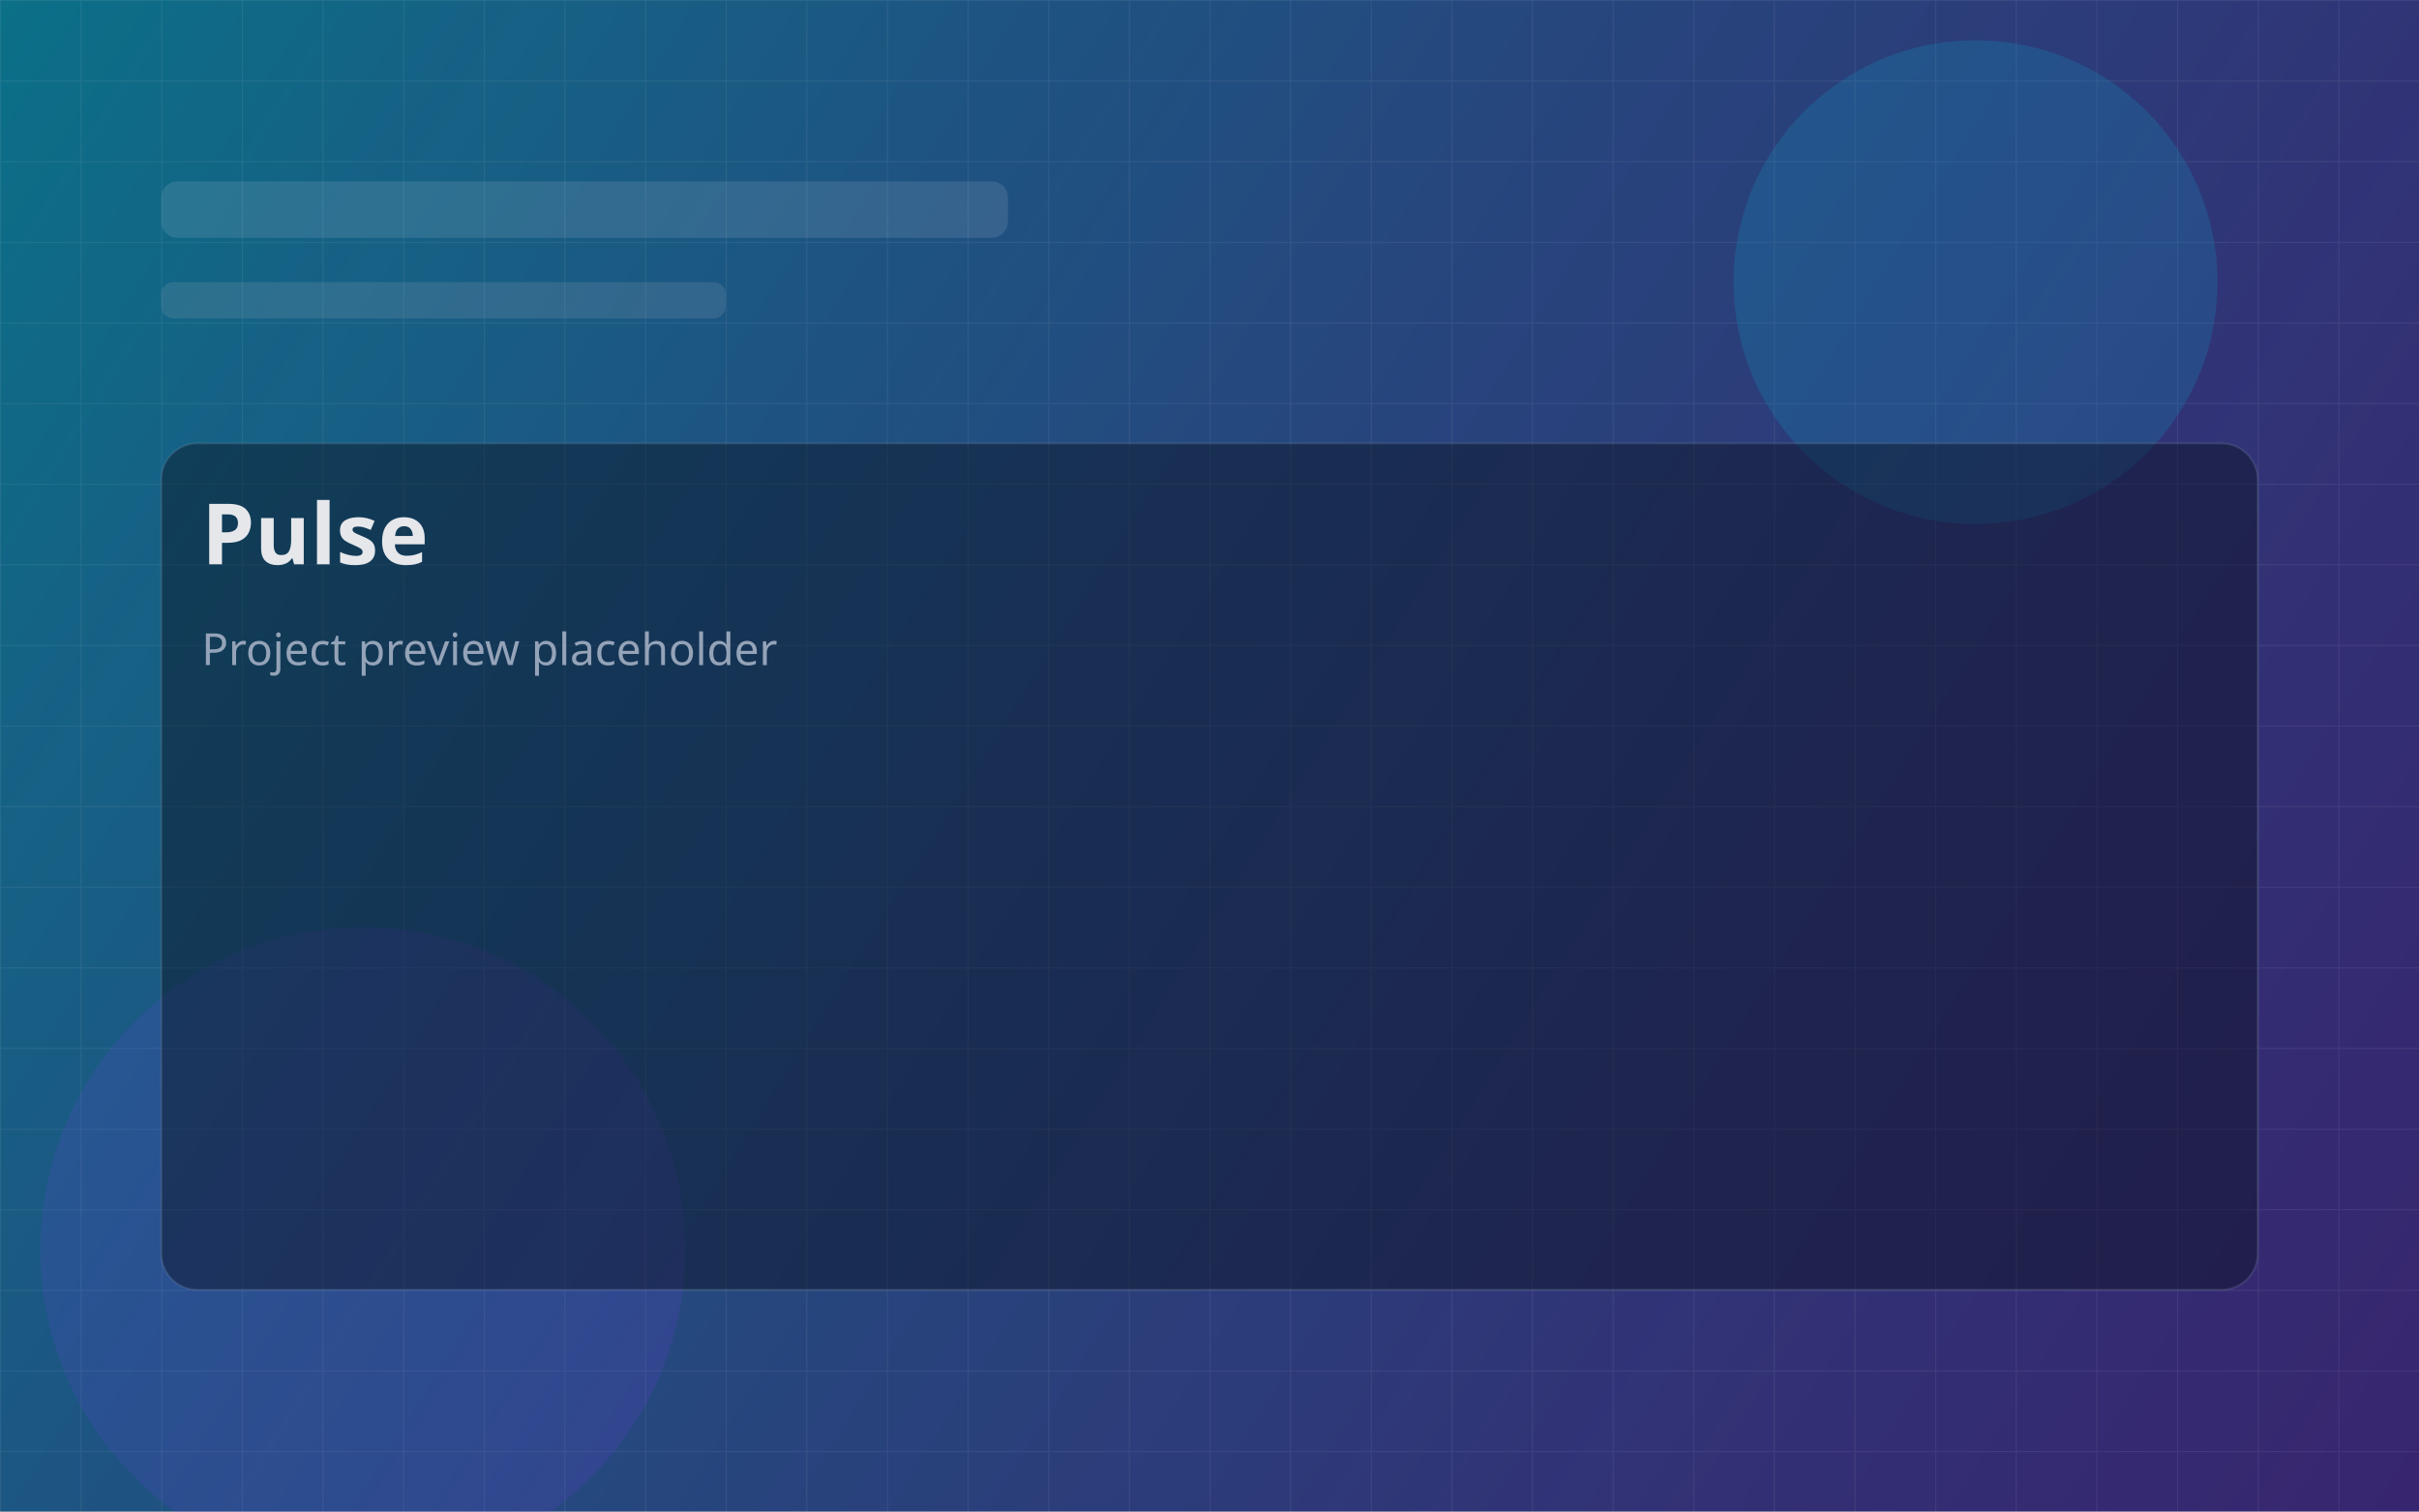
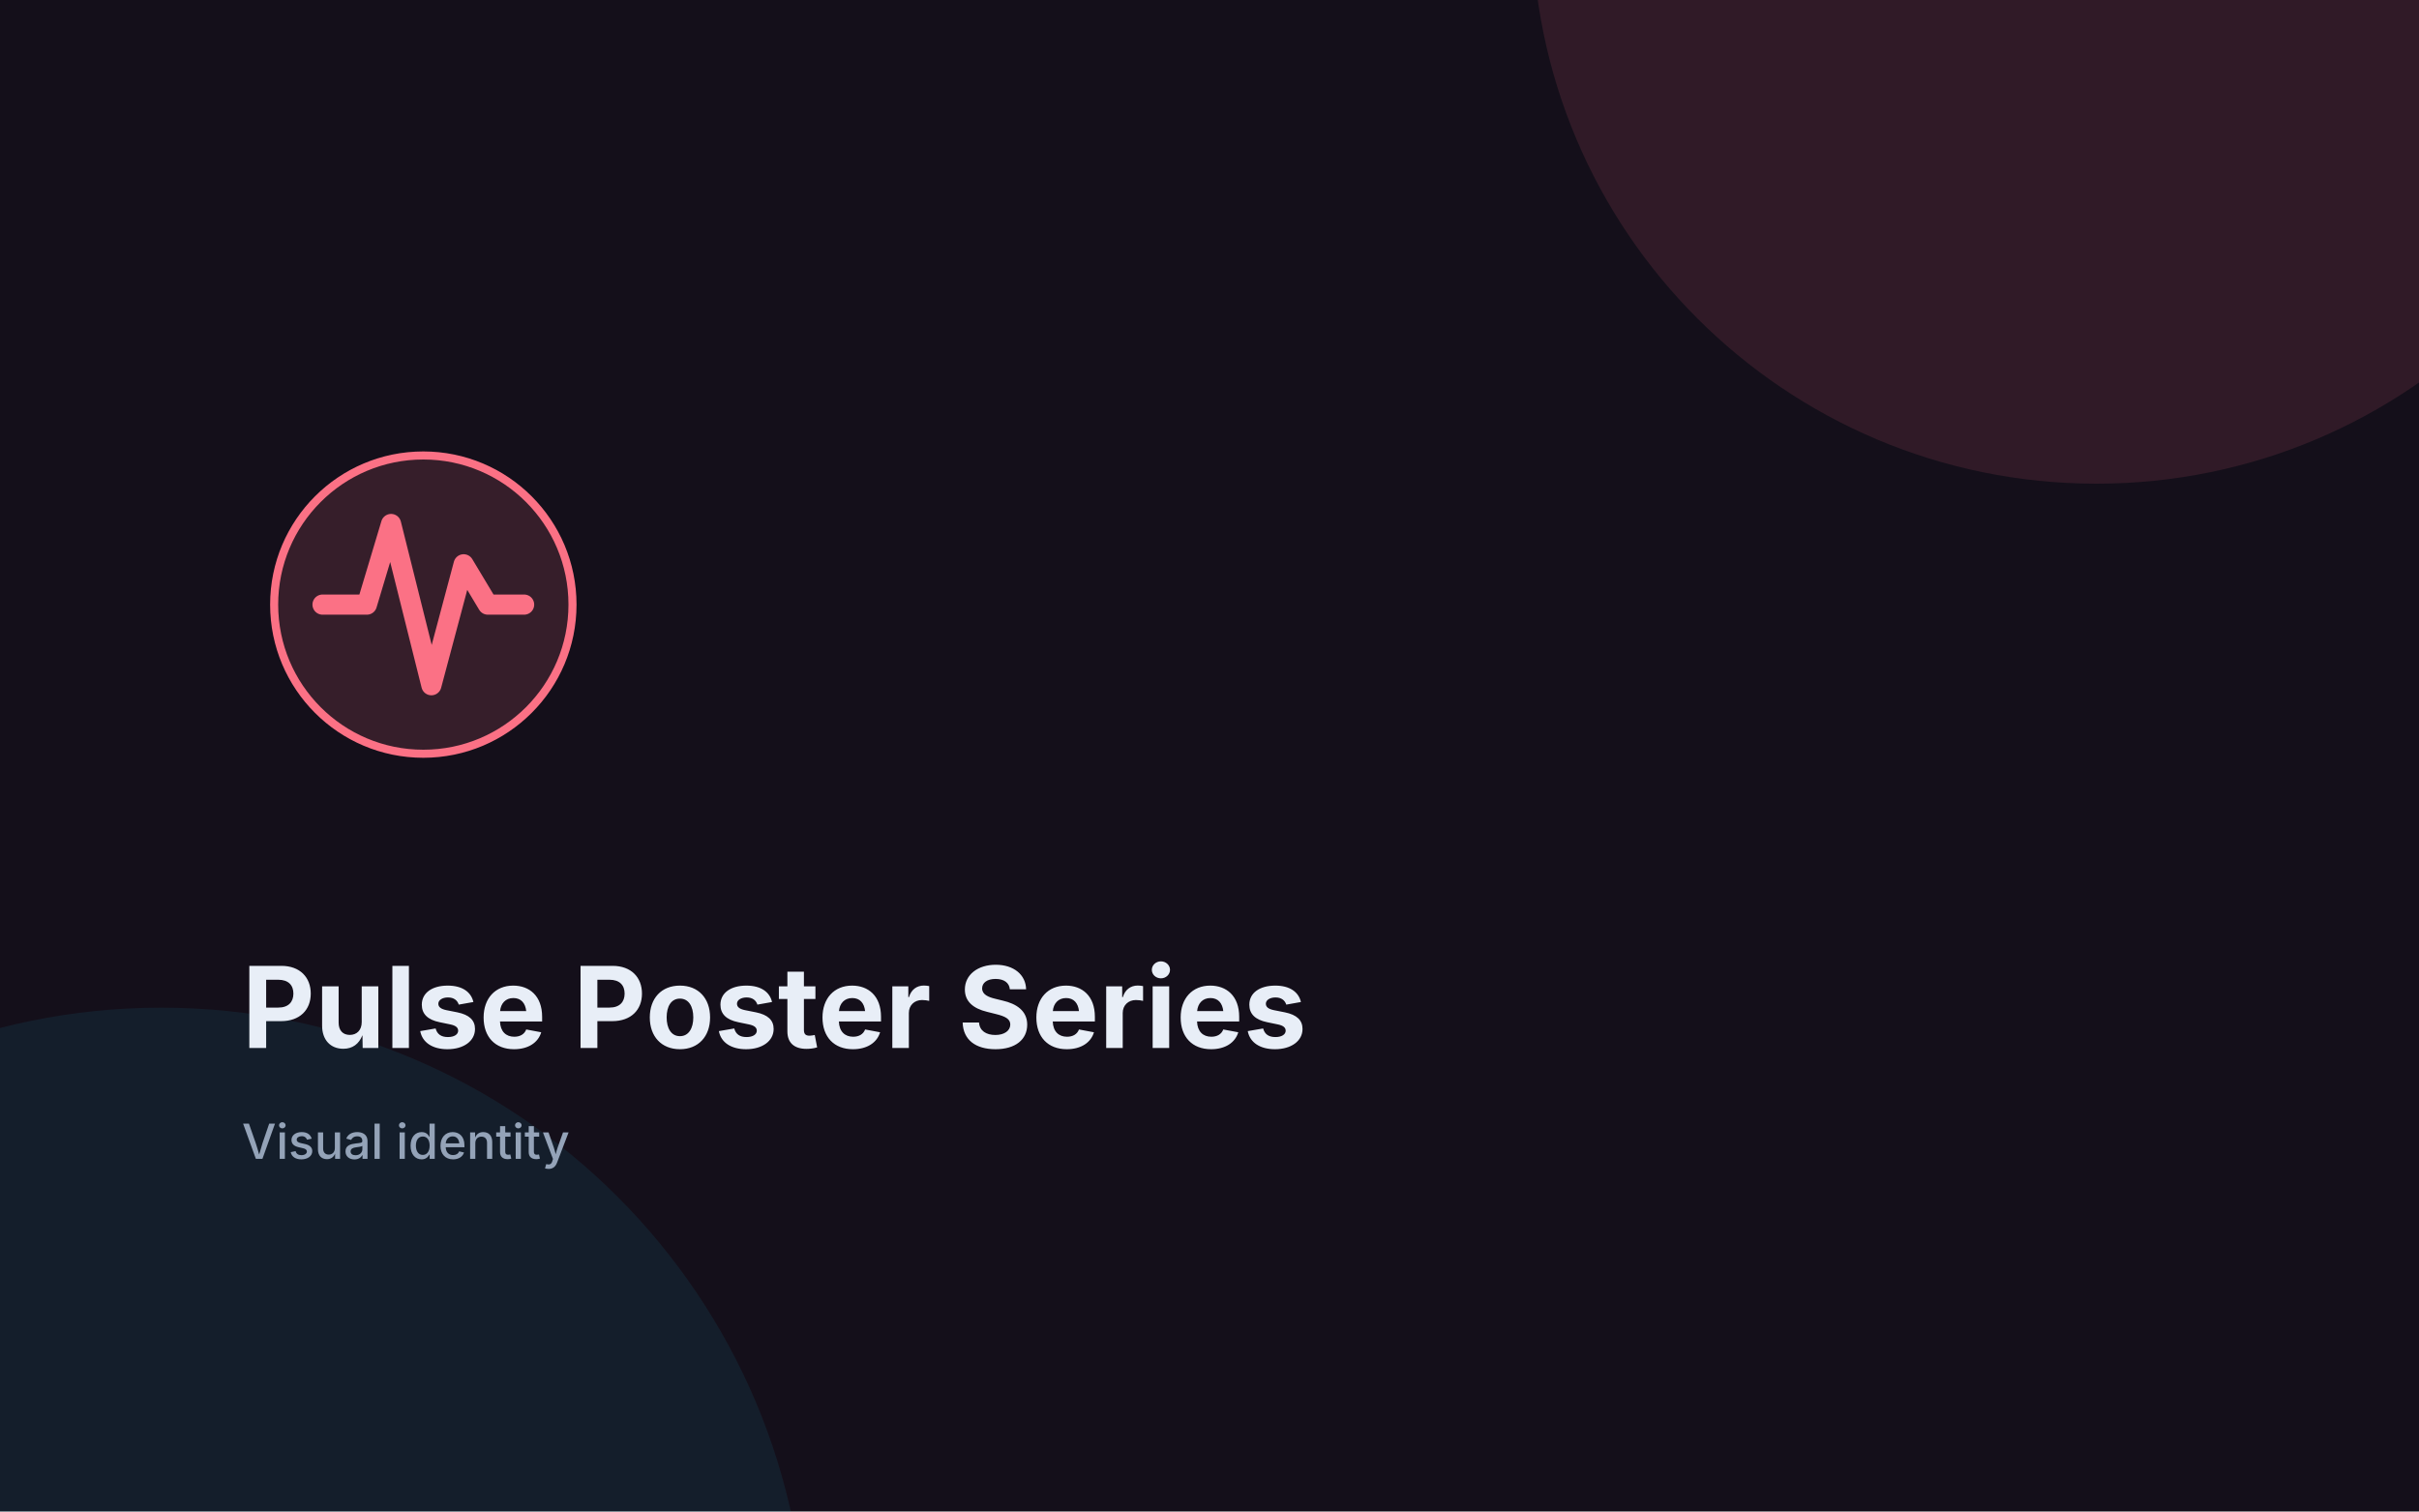
<svg xmlns="http://www.w3.org/2000/svg" width="1200" height="750" viewBox="0 0 1200 750" fill="none">
-   <defs>
-     <linearGradient id="g" x1="0" y1="0" x2="1200" y2="750" gradientUnits="userSpaceOnUse">
-       <stop stop-color="#06B6D4" stop-opacity="0.55" />
-       <stop offset="1" stop-color="#7C3AED" stop-opacity="0.35" />
-     </linearGradient>
-     <pattern id="grid" width="40" height="40" patternUnits="userSpaceOnUse">
-       <path d="M40 0H0V40" stroke="rgba(229,231,235,0.08)" stroke-width="1" />
-     </pattern>
-   </defs>
-   <rect width="1200" height="750" fill="#121A2B" />
-   <rect width="1200" height="750" fill="url(#g)" />
-   <rect width="1200" height="750" fill="url(#grid)" />
-   <circle cx="980" cy="140" r="120" fill="#06B6D4" fill-opacity="0.18" />
-   <circle cx="180" cy="620" r="160" fill="#7C3AED" fill-opacity="0.14" />
-   <rect x="80" y="90" width="420" height="28" rx="8" fill="rgba(229,231,235,0.12)" />
-   <rect x="80" y="140" width="280" height="18" rx="6" fill="rgba(148,163,184,0.2)" />
-   <rect x="80" y="220" width="1040" height="420" rx="18" fill="rgba(11,16,32,0.45)" stroke="rgba(148,163,184,0.18)" />
-   <text x="100" y="280" fill="#E5E7EB" font-family="ui-sans-serif,system-ui" font-size="42" font-weight="600">Pulse</text>
-   <text x="100" y="330" fill="#94A3B8" font-family="ui-sans-serif,system-ui" font-size="22">Project preview placeholder</text>
+   <rect width="1200" height="750" fill="#140F1A" />
+   <circle cx="1040" cy="-40" r="280" fill="#FB7185" fill-opacity="0.12" />
+   <circle cx="80" cy="820" r="320" fill="#22D3EE" fill-opacity="0.08" />
+   <g transform="translate(120 210)">
+     <rect x="16" y="16" width="148" height="148" rx="74" fill="#FB7185" fill-opacity="0.15" stroke="#FB7185" stroke-width="4" />
+     <path d="M40 90 H62 L74 50 L94 130 L110 70 L122 90 H140" stroke="#FB7185" stroke-width="10" stroke-linecap="round" stroke-linejoin="round" fill="none" />
+   </g>
+   <text x="120" y="520" fill="#E8EEF7" font-family="ui-sans-serif, system-ui, -apple-system, Segoe UI, sans-serif" font-size="56" font-weight="700">Pulse Poster Series</text>
+   <text x="120" y="575" fill="#94A3B8" font-family="ui-sans-serif, system-ui, -apple-system, Segoe UI, sans-serif" font-size="24" font-weight="500">Visual identity</text>
</svg>
